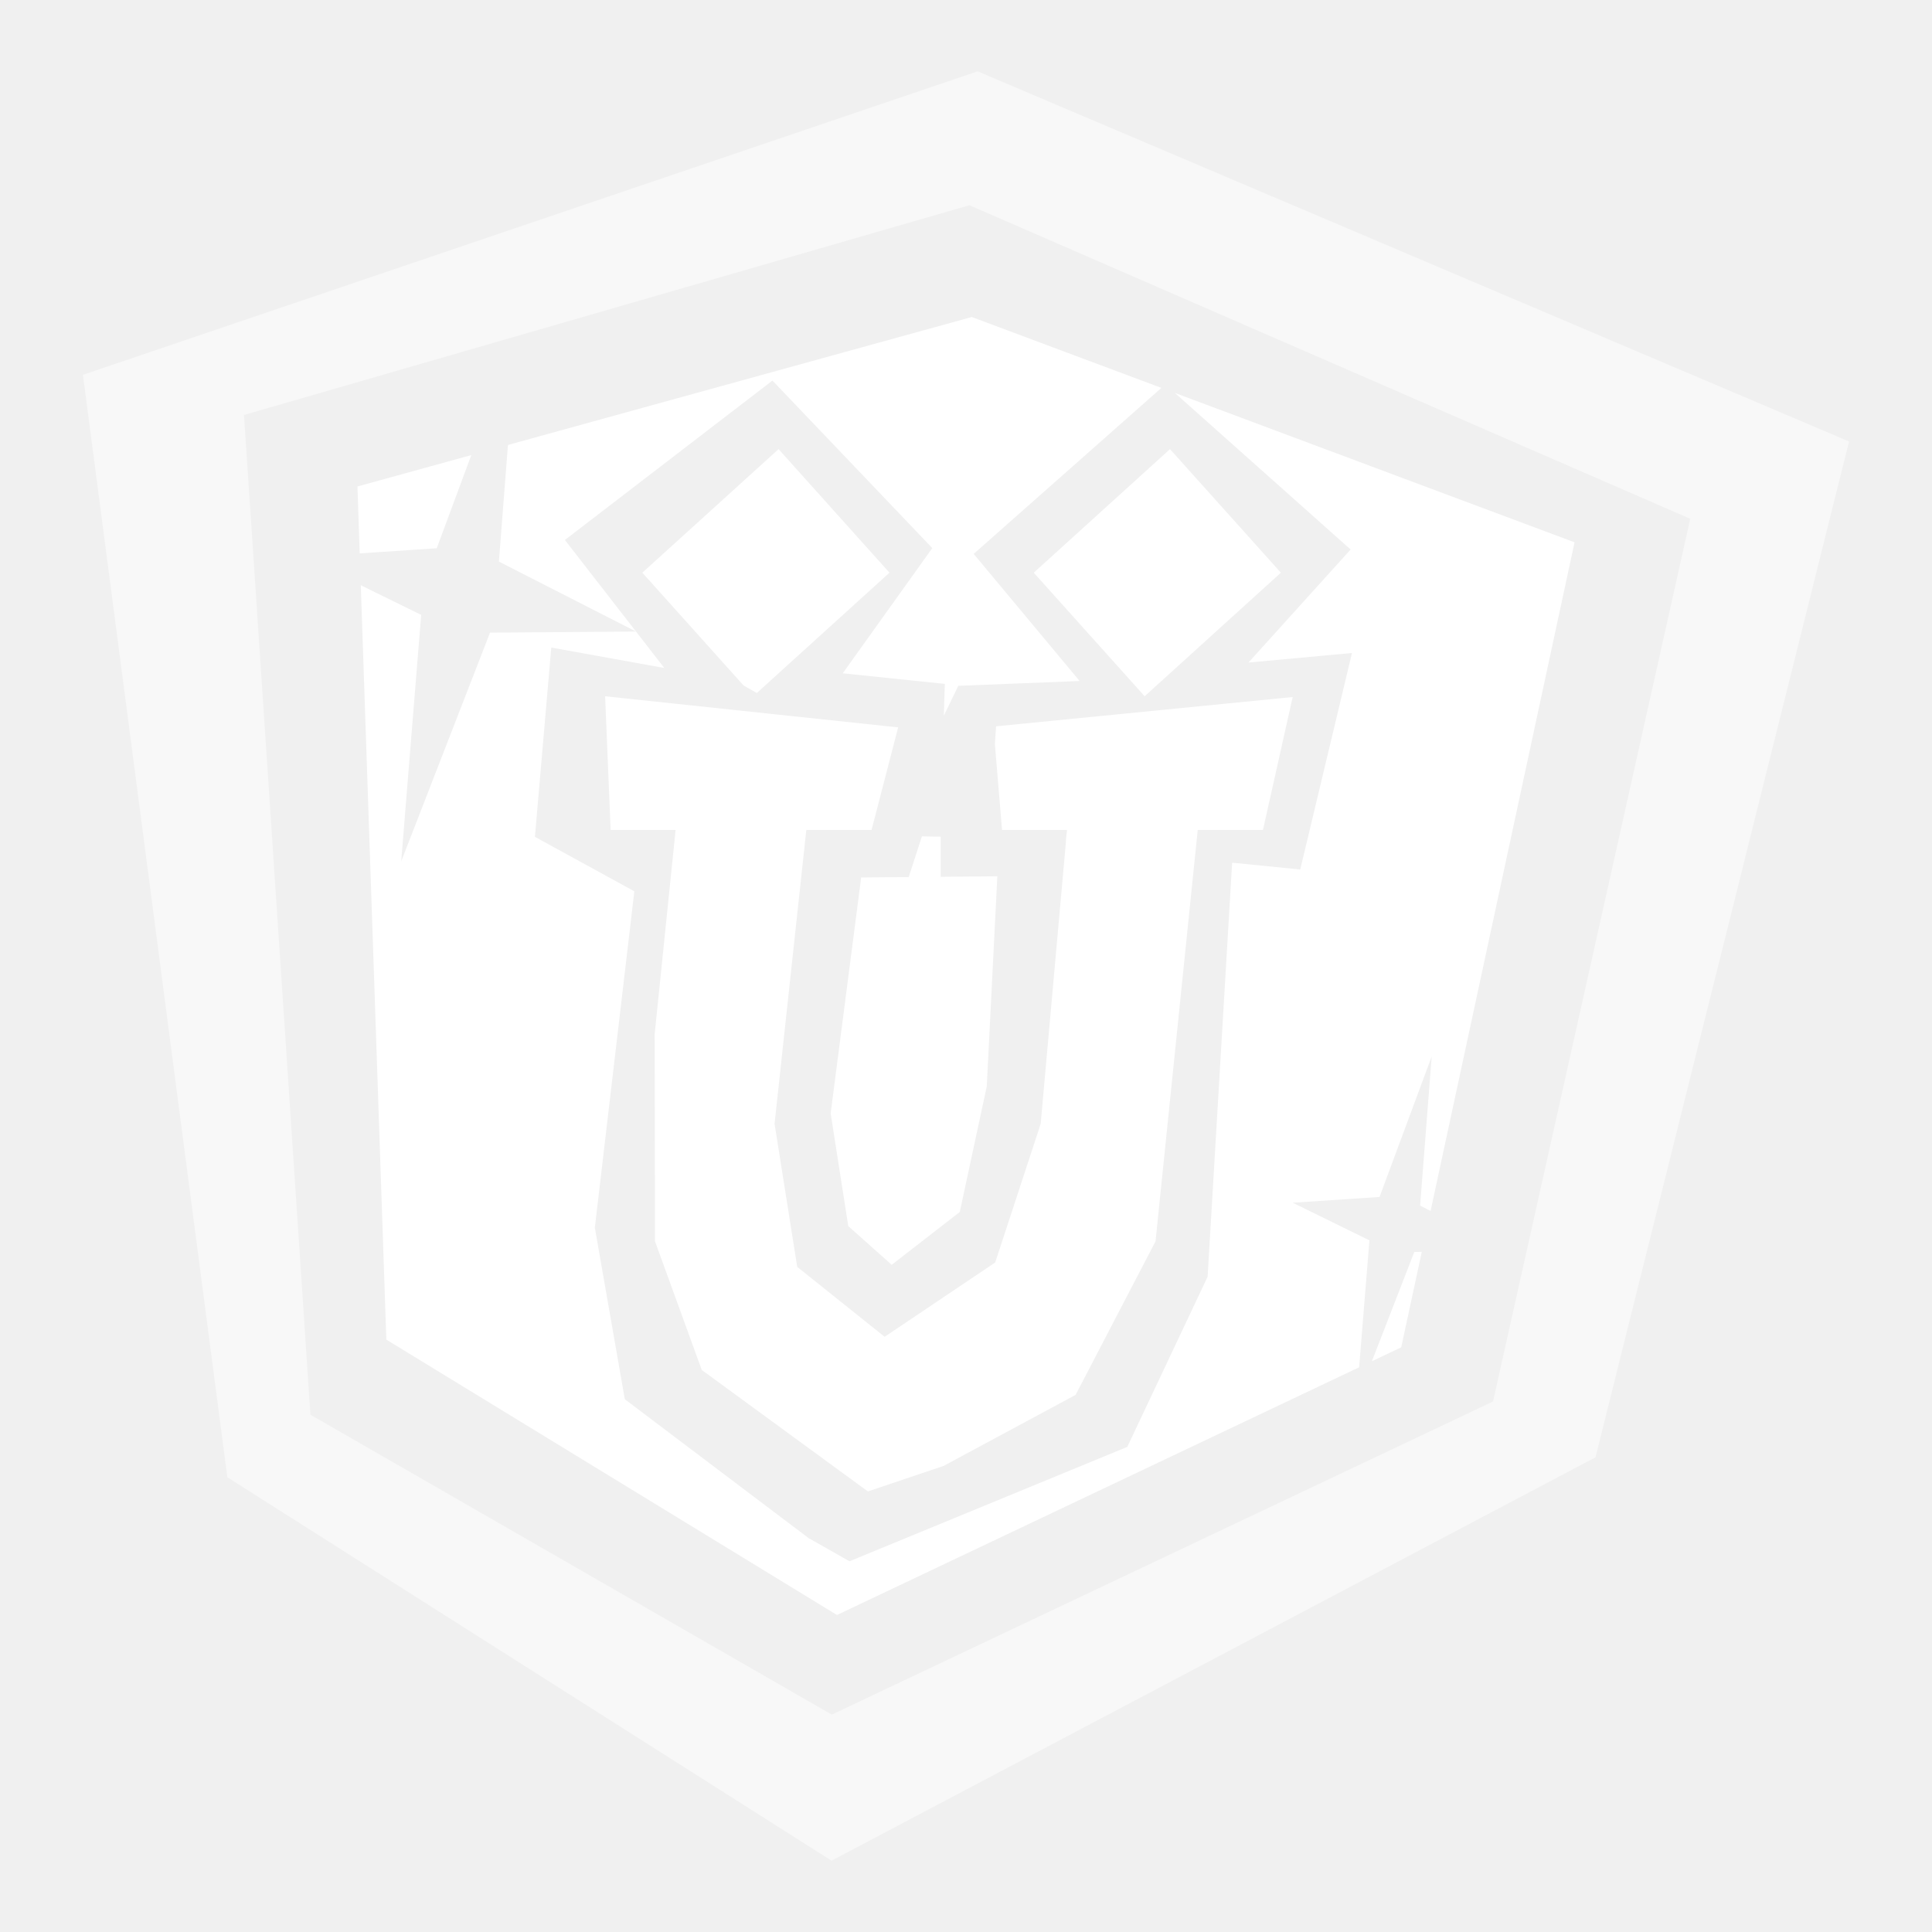
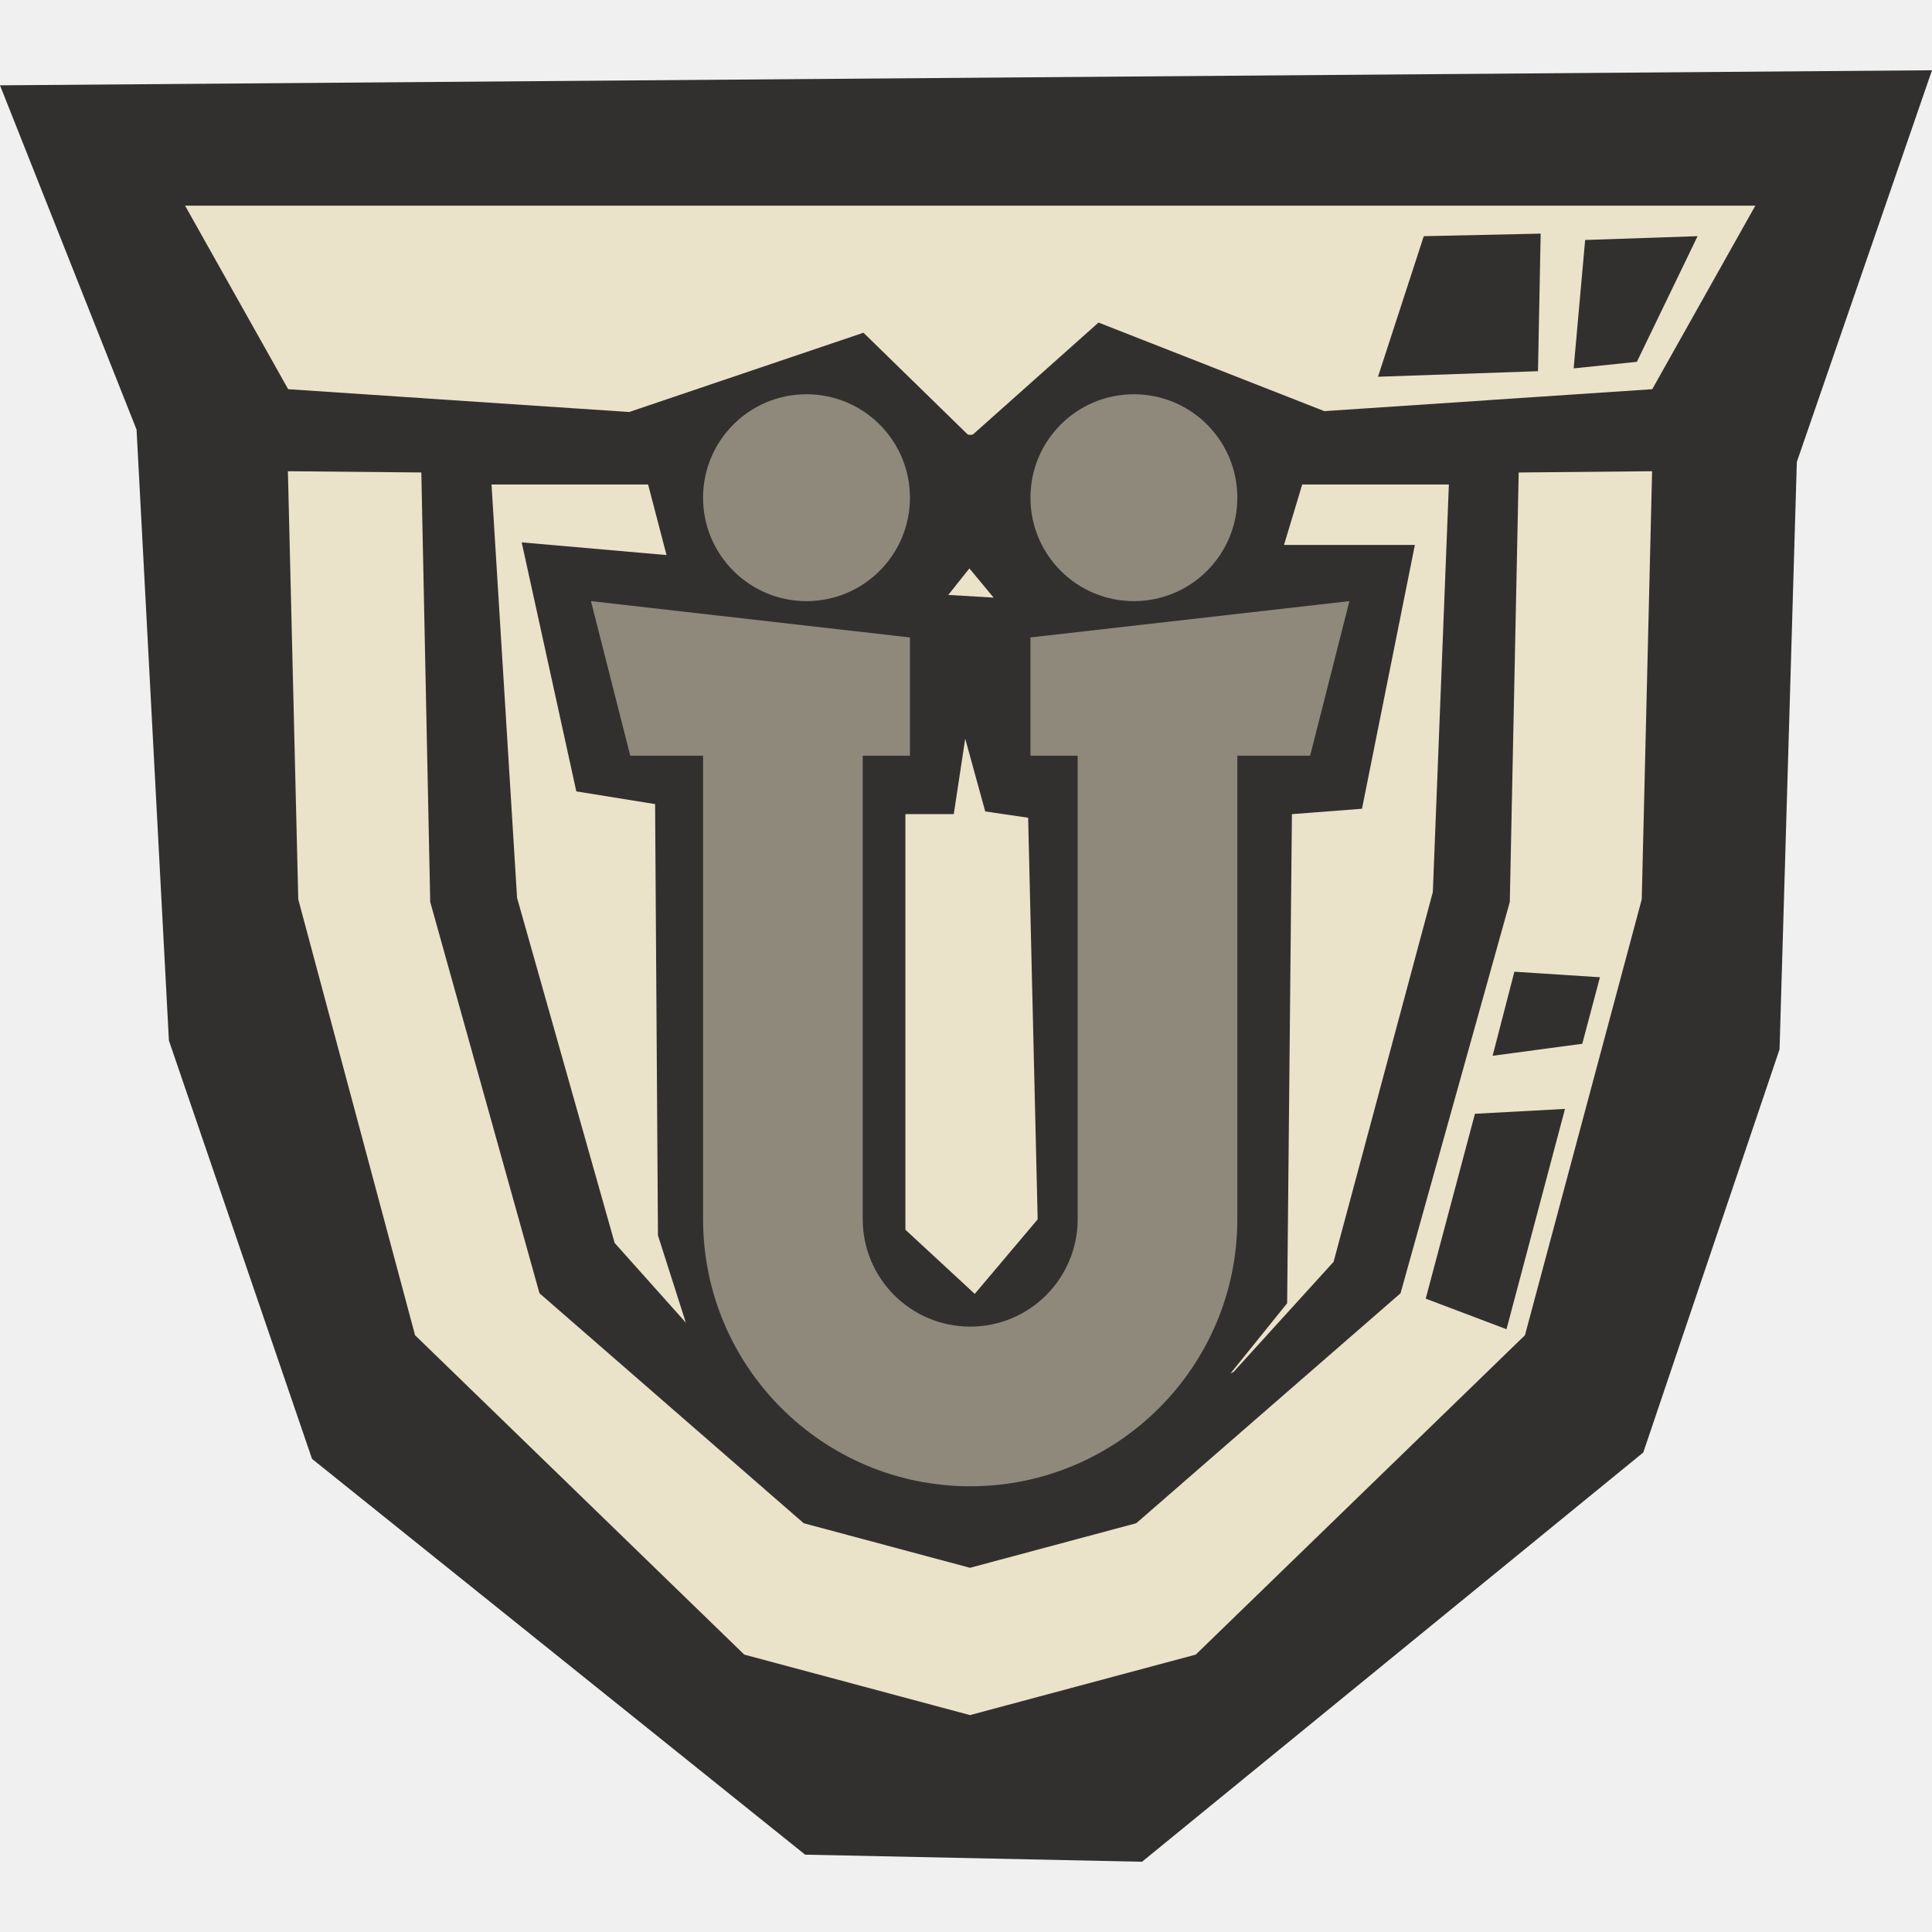
- <svg xmlns="http://www.w3.org/2000/svg" width="256mm" height="256mm" viewBox="0 0 256 256" version="1.1" id="svg1">
-   <defs id="defs1" />
+ <svg xmlns="http://www.w3.org/2000/svg" width="256mm" height="256mm" viewBox="0 0 256 256" version="1.1" id="svg1" xml:space="preserve">
+   <defs id="defs1">
+     <style id="style1" />
+   </defs>
  <g id="layer1">
-     <path id="path6" style="display:inline;opacity:0.5;fill:#ffffff;fill-opacity:1;stroke-width:0.265" d="M 129.54,9.446 10.986,49.663 l 19.135,146.082 80.062,50.809 101.228,-53.448 33.602,-134.61 z M 128.451,27.196 223.961,68.744 197.832,185.701 110.216,227.192 41.135,187.452 32.333,54.987 Z" />
-     <path id="path13" style="fill:#ffffff;fill-opacity:1;stroke:none;stroke-width:0.265;stroke-opacity:0" d="m 128.765,42.006 -61.458,16.954 -1.2,15.453 18.169,9.271 -9.424,-12.136 27.502,-21.121 21.18,22.2 -11.866,16.587 13.524,1.404 -0.128,4.211 1.914,-3.955 16.076,-0.638 -14.035,-16.841 24.87,-21.995 z m -44.489,41.678 -19.346,0.144 -11.768,30.304 2.647,-32.657 -8.002,-3.926 0.058,1.71 2.308,68.169 0.229,6.772 0.212,6.256 0.577,17.049 59.712,36.49 69.19,-32.824 1.363,-16.817 -10.169,-4.989 11.512,-0.767 6.908,-18.611 -1.535,19.763 1.388,0.708 4.329,-20.106 0.938,-4.356 10.814,-50.227 0.924,-4.29 2.071,-9.617 -52.959,-19.796 23.287,20.746 -13.533,14.976 13.713,-1.263 -6.857,28.69 -9.022,-0.902 -3.248,54.853 -10.646,22.555 -36.809,15.157 -5.413,-3.068 -24.359,-18.405 -3.97,-22.735 5.233,-44.568 -13.172,-7.218 2.165,-25.081 14.976,2.706 z m 18.89,-24.172 -18.052,16.373 13.412,14.945 1.761,0.994 17.573,-15.939 z m 51.864,0 -18.052,16.373 14.694,16.373 2.562,-2.323 3.369,-3.056 12.121,-10.994 -0.008,-0.009 -2.402,-2.676 z m -92.578,0.788 -15.088,4.162 0.3,8.866 10.205,-0.68 z m 17.73,31.958 0.101,2.454 0.256,6.219 0.373,9.04 h 8.61 l -0.005,0.044 -0.155,1.512 -0.081,0.793 -2.088,20.361 -0.202,1.968 -0.048,0.467 -0.119,1.162 -0.075,0.736 0.042,27.464 6.196,17.05 22.013,16.093 10.055,-3.39 17.471,-9.404 10.59,-20.349 2.147,-20.937 0.364,-3.553 0.49,-4.776 0.081,-0.789 0.483,-4.71 0.156,-1.521 1.864,-18.177 0.005,-0.044 h 8.644 l 3.936,-17.609 -17.502,1.728 -1.042,0.103 -3.344,0.33 -17.416,1.719 -0.154,2.377 0.946,11.352 h 8.61 l -0.16,1.556 0.02,5.2e-4 -1.167,13.032 -1.342,14.982 -0.839,9.368 -6.027,18.374 -14.649,9.848 -11.584,-9.262 -3.002,-18.959 1.523,-14.097 0.287,-2.653 2.194,-20.304 0.204,-1.884 h 8.644 l 3.524,-13.591 -13.116,-1.392 -3.496,-0.372 h -5.2e-4 l -12.792,-1.358 -6.795,-0.721 z m 41.976,18.567 -1.75,5.389 -6.298,0.054 -4.044,31.261 2.333,14.931 5.755,5.133 9.021,-6.999 3.577,-16.641 1.4,-27.84 -7.503,0.065 -0.002,-5.314 z m 66.234,55.057 -0.988,0.007 -5.623,14.481 3.889,-1.845 2.681,-12.452 z" />
+     <path id="path18" style="fill:#32302f;fill-opacity:1;stroke-width:0.286" d="m 0,11.306 18.095,45.621 4.286,80.95 18.963,55.432 5.6e-4,5.7e-4 65.338,52.442 44.642,0.94 66.42,-54.231 v -5.6e-4 l 18.055,-53.417 2.289,-77.83 17.911,-51.903 z" />
+     <path style="fill:#ebe2ca;fill-opacity:1;stroke-width:0.277" d="M 128.556,196.94 94.533,179.35 81.445,164.698 68.515,118.97 65.129,64.196 H 191.983 l -2.126,54.01 -13.15,48.991 -13.268,14.605 z" id="path20" />
+     <path id="path15" style="fill:#ebe2ca;fill-opacity:1;stroke-width:0.187" d="m 24.524,27.253 13.657,24.312 v 0.005 l 90.376,6.048 46.922,-3.14 6.068,-0.406 22.181,-1.485 4.48,-0.3 10.725,-0.718 2.108,-3.757 11.549,-20.561 z m 179.623,3.704 -0.355,18.23 -21.202,0.735 6.068,-18.627 z m 5.892,0.842 14.899,-0.505 -8.043,16.649 -8.378,0.868 z m -171.89,30.641 1.373,56.728 15.476,57.757 43.62,42.318 29.913,8.015 29.913,-8.015 43.62,-42.318 8.05,-30.044 1.624,-6.063 0.75,-2.799 2.199,-8.207 2.852,-10.644 1.373,-56.728 -17.677,0.168 -1.179,56.904 -14.478,51.853 -35.018,30.472 -22.031,5.904 -22.031,-5.904 L 71.484,171.364 57.006,119.51 55.827,62.606 Z m 162.514,66.317 11.337,0.733 -2.34,8.816 -11.88,1.589 z m 6.706,18.179 -7.75,29.192 -10.706,-4.05 6.525,-24.498 z" />
+     <path id="path17" style="fill:#32302f;fill-opacity:1;stroke-width:0.286" d="m 145.56,42.74 -17.004,15.152 -14.142,-13.805 -31.046,10.506 4.951,18.956 -19.192,-1.683 7.239,32.997 10.438,1.684 0.379,57.151 8.791,27.514 31.234,13.991 24.529,-9.193 18.816,-23.324 0.633,-64.808 9.285,-0.714 7.008,-34.961 h -17.34 l 5.338,-17.725 z m -17.111,32.579 3.214,3.869 -6.012,-0.357 z m -0.553,22.559 2.653,9.643 5.685,0.833 1.263,53.213 -8.338,9.88 -9.189,-8.502 v -55.068 h 6.41 z" />
+     <path id="path7" style="opacity:0.5;fill:#ebe2ca;fill-opacity:1;stroke-width:0.118" d="M 106.866,52.24 A 13.706,13.706 0 0 0 93.16,65.946 13.706,13.706 0 0 0 106.866,79.653 13.706,13.706 0 0 0 120.572,65.946 13.706,13.706 0 0 0 106.866,52.24 Z m 43.38,0 a 13.706,13.706 0 0 0 -13.706,13.706 13.706,13.706 0 0 0 13.706,13.706 13.706,13.706 0 0 0 13.706,-13.706 13.706,13.706 0 0 0 -13.706,-13.706 z m -71.939,27.412 5.207,20.484 h 9.646 v 61.407 a 35.396,35.396 0 0 0 35.396,35.396 35.396,35.396 0 0 0 35.396,-35.396 V 100.136 h 9.646 l 5.208,-20.484 -42.265,4.813 v 15.671 h 6.257 v 61.407 a 14.242,14.242 0 0 1 -14.242,14.242 14.242,14.242 0 0 1 -14.242,-14.242 14.242,14.242 0 0 1 0,-0.014 V 100.136 h 6.257 V 84.465 Z" />
  </g>
</svg>
